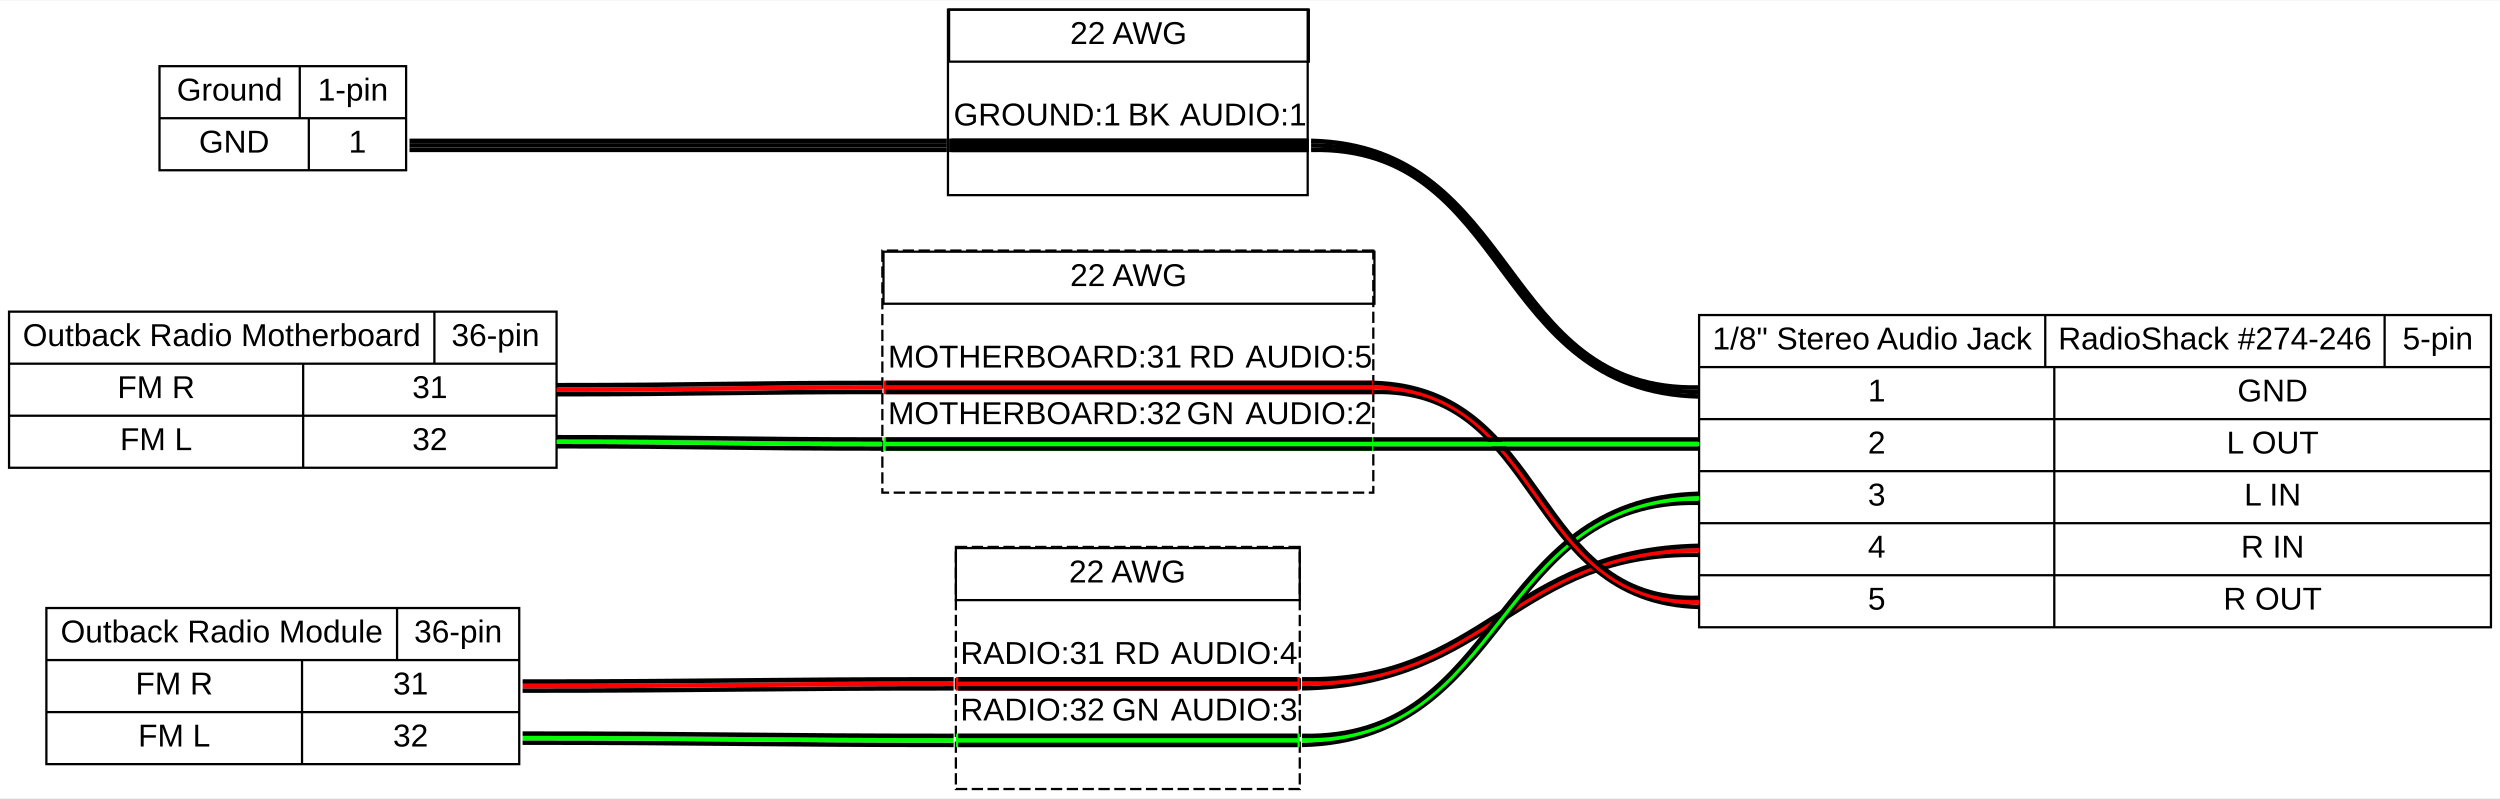
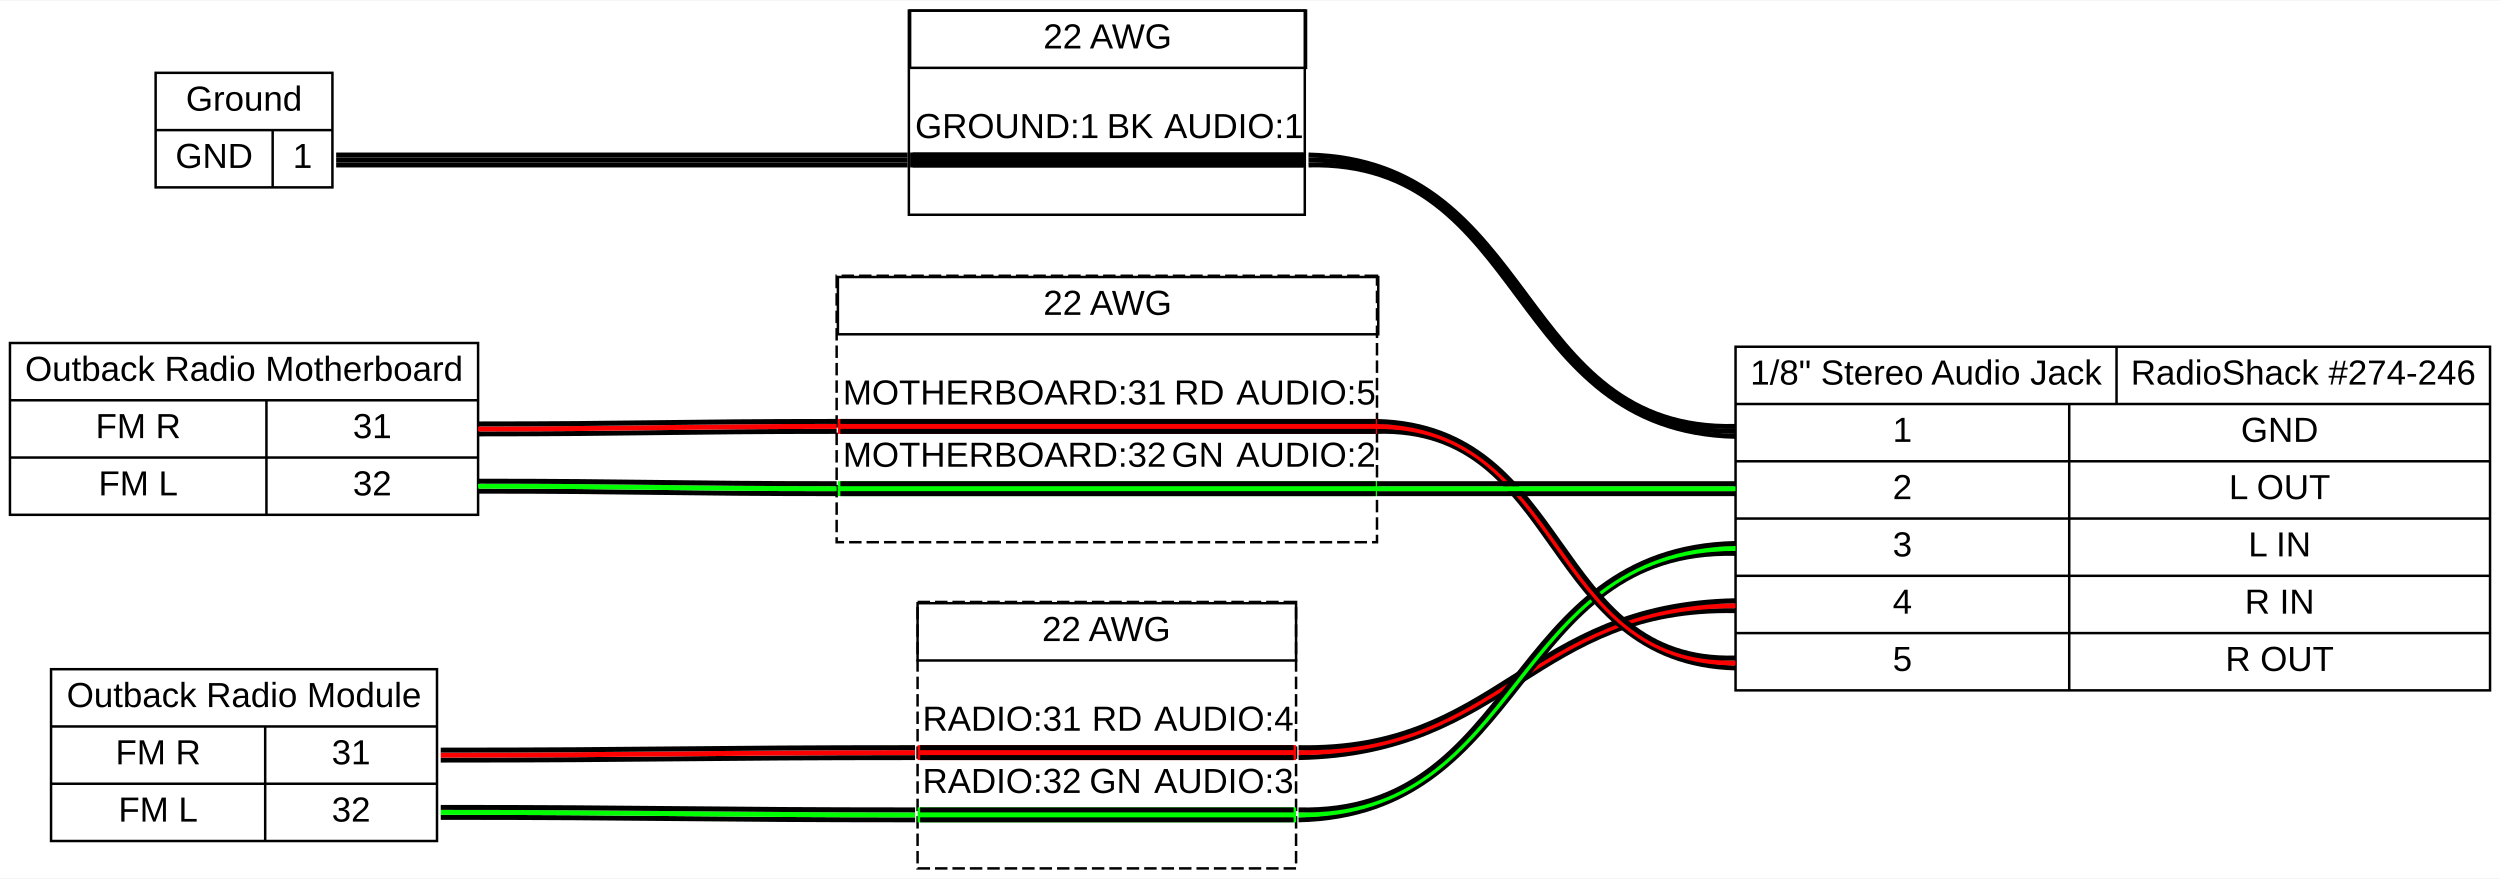
- <svg xmlns="http://www.w3.org/2000/svg" width="1105pt" height="353pt" viewBox="0.00 0.00 1105.00 352.50">
+ <svg xmlns="http://www.w3.org/2000/svg" width="1004pt" height="353pt" viewBox="0.00 0.00 1004.00 352.50">
  <g id="graph0" class="graph" transform="scale(1 1) rotate(0) translate(4 348.5)">
-     <polygon fill="white" stroke="transparent" points="-4,4 -4,-348.5 1101,-348.5 1101,4 -4,4" />
+     <polygon fill="white" stroke="transparent" points="-4,4 -4,-348.5 1000,-348.5 1000,4 -4,4" />
    <g id="node1" class="node">
-       <polygon fill="white" stroke="black" points="16.5,-11 16.5,-80 225.5,-80 225.5,-11 16.5,-11" />
+       <polygon fill="white" stroke="black" points="16.5,-11 16.5,-80 171.5,-80 171.5,-11 16.5,-11" />
      <text text-anchor="middle" x="94" y="-64.8" font-family="arial" font-size="14.00">Outback Radio Module</text>
-       <polyline fill="none" stroke="black" points="171.5,-57 171.5,-80 " />
-       <text text-anchor="middle" x="198.5" y="-64.8" font-family="arial" font-size="14.00">36-pin</text>
-       <polyline fill="none" stroke="black" points="16.5,-57 225.5,-57 " />
-       <text text-anchor="middle" x="73" y="-41.8" font-family="arial" font-size="14.00">FM R</text>
-       <polyline fill="none" stroke="black" points="16.5,-34 129.5,-34 " />
-       <text text-anchor="middle" x="73" y="-18.8" font-family="arial" font-size="14.00">FM L</text>
-       <polyline fill="none" stroke="black" points="129.5,-11 129.5,-57 " />
-       <text text-anchor="middle" x="177.5" y="-41.8" font-family="arial" font-size="14.00">31</text>
-       <polyline fill="none" stroke="black" points="129.5,-34 225.5,-34 " />
-       <text text-anchor="middle" x="177.5" y="-18.8" font-family="arial" font-size="14.00">32</text>
+       <polyline fill="none" stroke="black" points="16.5,-57 171.5,-57 " />
+       <text text-anchor="middle" x="59.5" y="-41.8" font-family="arial" font-size="14.00">FM R</text>
+       <polyline fill="none" stroke="black" points="16.5,-34 102.5,-34 " />
+       <text text-anchor="middle" x="59.5" y="-18.8" font-family="arial" font-size="14.00">FM L</text>
+       <polyline fill="none" stroke="black" points="102.5,-11 102.5,-57 " />
+       <text text-anchor="middle" x="137" y="-41.8" font-family="arial" font-size="14.00">31</text>
+       <polyline fill="none" stroke="black" points="102.5,-34 171.5,-34 " />
+       <text text-anchor="middle" x="137" y="-18.8" font-family="arial" font-size="14.00">32</text>
    </g>
    <g id="node5" class="node">
-       <polygon fill="white" stroke="black" stroke-dasharray="5,2" points="570.5,-107 418.5,-107 418.5,0 570.5,0 570.5,-107" />
-       <polygon fill="none" stroke="black" points="418.5,-83.5 418.5,-106.5 570.5,-106.5 570.5,-83.5 418.5,-83.5" />
-       <text text-anchor="start" x="468.5" y="-91.3" font-family="arial" font-size="14.00">22 AWG</text>
-       <text text-anchor="start" x="492.5" y="-72.3" font-family="arial" font-size="14.00"> </text>
-       <text text-anchor="start" x="420.5" y="-55.3" font-family="arial" font-size="14.00">RADIO:31</text>
-       <text text-anchor="start" x="488.5" y="-55.3" font-family="arial" font-size="14.00">RD</text>
-       <text text-anchor="start" x="513.5" y="-55.3" font-family="arial" font-size="14.00">AUDIO:4</text>
-       <polygon fill="#ff0000" stroke="transparent" points="418.5,-43.5 418.5,-49.5 570.5,-49.5 570.5,-43.5 418.5,-43.5" />
-       <polyline fill="none" stroke="black" stroke-width="2" points="419.5,-44.5 569.5,-44.5 " />
-       <polyline fill="none" stroke="black" stroke-width="2" points="569.5,-48.5 419.5,-48.5 " />
-       <text text-anchor="start" x="420.5" y="-30.3" font-family="arial" font-size="14.00">RADIO:32</text>
-       <text text-anchor="start" x="487.5" y="-30.3" font-family="arial" font-size="14.00">GN</text>
-       <text text-anchor="start" x="513.5" y="-30.3" font-family="arial" font-size="14.00">AUDIO:3</text>
-       <polygon fill="#00ff00" stroke="transparent" stroke-width="2" points="418.5,-18.5 418.5,-24.5 570.5,-24.5 570.5,-18.5 418.5,-18.5" />
-       <polyline fill="none" stroke="black" stroke-width="2" points="419.5,-19.5 569.5,-19.5 " />
-       <polyline fill="none" stroke="black" stroke-width="2" points="569.5,-23.5 419.5,-23.5 " />
-       <text text-anchor="start" x="450" y="-5.3" font-family="arial" font-size="14.00"> </text>
+       <polygon fill="white" stroke="black" stroke-dasharray="5,2" points="516.5,-107 364.5,-107 364.5,0 516.5,0 516.5,-107" />
+       <polygon fill="none" stroke="black" points="364.5,-83.5 364.5,-106.5 516.5,-106.5 516.5,-83.5 364.5,-83.5" />
+       <text text-anchor="start" x="414.5" y="-91.3" font-family="arial" font-size="14.00">22 AWG</text>
+       <text text-anchor="start" x="438.5" y="-72.3" font-family="arial" font-size="14.00"> </text>
+       <text text-anchor="start" x="366.5" y="-55.3" font-family="arial" font-size="14.00">RADIO:31</text>
+       <text text-anchor="start" x="434.5" y="-55.3" font-family="arial" font-size="14.00">RD</text>
+       <text text-anchor="start" x="459.5" y="-55.3" font-family="arial" font-size="14.00">AUDIO:4</text>
+       <polygon fill="#ff0000" stroke="transparent" points="364.5,-43.5 364.5,-49.5 516.5,-49.5 516.5,-43.5 364.5,-43.5" />
+       <polyline fill="none" stroke="black" stroke-width="2" points="365.5,-44.5 515.5,-44.5 " />
+       <polyline fill="none" stroke="black" stroke-width="2" points="515.5,-48.5 365.5,-48.5 " />
+       <text text-anchor="start" x="366.5" y="-30.3" font-family="arial" font-size="14.00">RADIO:32</text>
+       <text text-anchor="start" x="433.5" y="-30.3" font-family="arial" font-size="14.00">GN</text>
+       <text text-anchor="start" x="459.5" y="-30.3" font-family="arial" font-size="14.00">AUDIO:3</text>
+       <polygon fill="#00ff00" stroke="transparent" stroke-width="2" points="364.5,-18.5 364.5,-24.5 516.5,-24.5 516.5,-18.5 364.5,-18.5" />
+       <polyline fill="none" stroke="black" stroke-width="2" points="365.5,-19.5 515.5,-19.5 " />
+       <polyline fill="none" stroke="black" stroke-width="2" points="515.5,-23.5 365.5,-23.5 " />
+       <text text-anchor="start" x="396" y="-5.3" font-family="arial" font-size="14.00"> </text>
    </g>
    <g id="edge1" class="edge">
-       <path fill="none" stroke="#000000" stroke-width="2" d="M227,-43.5C311.76,-43.5 332.93,-44.5 417.5,-44.5" />
-       <path fill="none" stroke="#ff0000" stroke-width="2" d="M227,-45.5C311.67,-45.5 332.83,-46.5 417.5,-46.5" />
-       <path fill="none" stroke="#000000" stroke-width="2" d="M227,-47.5C311.57,-47.5 332.74,-48.5 417.5,-48.5" />
+       <path fill="none" stroke="#000000" stroke-width="2" d="M173,-43.5C257.76,-43.5 278.93,-44.5 363.5,-44.5" />
+       <path fill="none" stroke="#ff0000" stroke-width="2" d="M173,-45.5C257.67,-45.5 278.83,-46.5 363.5,-46.5" />
+       <path fill="none" stroke="#000000" stroke-width="2" d="M173,-47.5C257.57,-47.5 278.74,-48.5 363.5,-48.5" />
    </g>
    <g id="edge3" class="edge">
-       <path fill="none" stroke="#000000" stroke-width="2" d="M227,-20.5C311.57,-20.5 332.74,-19.5 417.5,-19.5" />
-       <path fill="none" stroke="#00ff00" stroke-width="2" d="M227,-22.5C311.67,-22.5 332.83,-21.5 417.5,-21.5" />
-       <path fill="none" stroke="#000000" stroke-width="2" d="M227,-24.5C311.76,-24.5 332.93,-23.5 417.5,-23.5" />
+       <path fill="none" stroke="#000000" stroke-width="2" d="M173,-20.5C257.57,-20.5 278.74,-19.5 363.5,-19.5" />
+       <path fill="none" stroke="#00ff00" stroke-width="2" d="M173,-22.5C257.67,-22.5 278.83,-21.5 363.5,-21.5" />
+       <path fill="none" stroke="#000000" stroke-width="2" d="M173,-24.5C257.76,-24.5 278.93,-23.5 363.5,-23.5" />
    </g>
    <g id="node2" class="node">
-       <polygon fill="white" stroke="black" points="0,-142 0,-211 242,-211 242,-142 0,-142" />
+       <polygon fill="white" stroke="black" points="0,-142 0,-211 188,-211 188,-142 0,-142" />
      <text text-anchor="middle" x="94" y="-195.8" font-family="arial" font-size="14.00">Outback Radio Motherboard</text>
-       <polyline fill="none" stroke="black" points="188,-188 188,-211 " />
-       <text text-anchor="middle" x="215" y="-195.8" font-family="arial" font-size="14.00">36-pin</text>
-       <polyline fill="none" stroke="black" points="0,-188 242,-188 " />
-       <text text-anchor="middle" x="65" y="-172.8" font-family="arial" font-size="14.00">FM R</text>
-       <polyline fill="none" stroke="black" points="0,-165 130,-165 " />
-       <text text-anchor="middle" x="65" y="-149.8" font-family="arial" font-size="14.00">FM L</text>
-       <polyline fill="none" stroke="black" points="130,-142 130,-188 " />
-       <text text-anchor="middle" x="186" y="-172.8" font-family="arial" font-size="14.00">31</text>
-       <polyline fill="none" stroke="black" points="130,-165 242,-165 " />
-       <text text-anchor="middle" x="186" y="-149.8" font-family="arial" font-size="14.00">32</text>
+       <polyline fill="none" stroke="black" points="0,-188 188,-188 " />
+       <text text-anchor="middle" x="51.5" y="-172.8" font-family="arial" font-size="14.00">FM R</text>
+       <polyline fill="none" stroke="black" points="0,-165 103,-165 " />
+       <text text-anchor="middle" x="51.5" y="-149.8" font-family="arial" font-size="14.00">FM L</text>
+       <polyline fill="none" stroke="black" points="103,-142 103,-188 " />
+       <text text-anchor="middle" x="145.5" y="-172.8" font-family="arial" font-size="14.00">31</text>
+       <polyline fill="none" stroke="black" points="103,-165 188,-165 " />
+       <text text-anchor="middle" x="145.5" y="-149.8" font-family="arial" font-size="14.00">32</text>
    </g>
    <g id="node6" class="node">
-       <polygon fill="white" stroke="black" stroke-dasharray="5,2" points="603,-238 386,-238 386,-131 603,-131 603,-238" />
-       <polygon fill="none" stroke="black" points="386.5,-214.5 386.5,-237.5 603.5,-237.5 603.5,-214.5 386.5,-214.5" />
-       <text text-anchor="start" x="469" y="-222.3" font-family="arial" font-size="14.00">22 AWG</text>
-       <text text-anchor="start" x="493" y="-203.3" font-family="arial" font-size="14.00"> </text>
-       <text text-anchor="start" x="388.5" y="-186.3" font-family="arial" font-size="14.00">MOTHERBOARD:31</text>
-       <text text-anchor="start" x="521.5" y="-186.3" font-family="arial" font-size="14.00">RD</text>
-       <text text-anchor="start" x="546.5" y="-186.3" font-family="arial" font-size="14.00">AUDIO:5</text>
-       <polygon fill="#ff0000" stroke="transparent" points="386.5,-174.5 386.5,-180.5 603.5,-180.5 603.5,-174.5 386.5,-174.5" />
-       <polyline fill="none" stroke="black" stroke-width="2" points="387.5,-175.5 602.5,-175.5 " />
-       <polyline fill="none" stroke="black" stroke-width="2" points="602.5,-179.5 387.5,-179.5 " />
-       <text text-anchor="start" x="388.5" y="-161.3" font-family="arial" font-size="14.00">MOTHERBOARD:32</text>
-       <text text-anchor="start" x="520.5" y="-161.3" font-family="arial" font-size="14.00">GN</text>
-       <text text-anchor="start" x="546.5" y="-161.3" font-family="arial" font-size="14.00">AUDIO:2</text>
-       <polygon fill="#00ff00" stroke="transparent" stroke-width="2" points="386.5,-149.5 386.5,-155.5 603.5,-155.5 603.5,-149.5 386.5,-149.5" />
-       <polyline fill="none" stroke="black" stroke-width="2" points="387.5,-150.5 602.5,-150.5 " />
-       <polyline fill="none" stroke="black" stroke-width="2" points="602.5,-154.5 387.5,-154.5 " />
-       <text text-anchor="start" x="450.5" y="-136.3" font-family="arial" font-size="14.00"> </text>
+       <polygon fill="white" stroke="black" stroke-dasharray="5,2" points="549,-238 332,-238 332,-131 549,-131 549,-238" />
+       <polygon fill="none" stroke="black" points="332.5,-214.5 332.5,-237.5 549.5,-237.5 549.5,-214.5 332.5,-214.5" />
+       <text text-anchor="start" x="415" y="-222.3" font-family="arial" font-size="14.00">22 AWG</text>
+       <text text-anchor="start" x="439" y="-203.3" font-family="arial" font-size="14.00"> </text>
+       <text text-anchor="start" x="334.5" y="-186.3" font-family="arial" font-size="14.00">MOTHERBOARD:31</text>
+       <text text-anchor="start" x="467.5" y="-186.3" font-family="arial" font-size="14.00">RD</text>
+       <text text-anchor="start" x="492.5" y="-186.3" font-family="arial" font-size="14.00">AUDIO:5</text>
+       <polygon fill="#ff0000" stroke="transparent" points="332.5,-174.5 332.5,-180.5 549.5,-180.5 549.5,-174.5 332.5,-174.5" />
+       <polyline fill="none" stroke="black" stroke-width="2" points="333.5,-175.5 548.5,-175.5 " />
+       <polyline fill="none" stroke="black" stroke-width="2" points="548.5,-179.5 333.5,-179.5 " />
+       <text text-anchor="start" x="334.5" y="-161.3" font-family="arial" font-size="14.00">MOTHERBOARD:32</text>
+       <text text-anchor="start" x="466.5" y="-161.3" font-family="arial" font-size="14.00">GN</text>
+       <text text-anchor="start" x="492.5" y="-161.3" font-family="arial" font-size="14.00">AUDIO:2</text>
+       <polygon fill="#00ff00" stroke="transparent" stroke-width="2" points="332.5,-149.5 332.5,-155.5 549.5,-155.5 549.5,-149.5 332.5,-149.5" />
+       <polyline fill="none" stroke="black" stroke-width="2" points="333.5,-150.5 548.5,-150.5 " />
+       <polyline fill="none" stroke="black" stroke-width="2" points="548.5,-154.5 333.5,-154.5 " />
+       <text text-anchor="start" x="396.5" y="-136.3" font-family="arial" font-size="14.00"> </text>
    </g>
    <g id="edge5" class="edge">
-       <path fill="none" stroke="#000000" stroke-width="2" d="M242,-174.5C306.13,-174.5 322.12,-175.5 386,-175.5" />
-       <path fill="none" stroke="#ff0000" stroke-width="2" d="M242,-176.5C306,-176.5 322,-177.5 386,-177.5" />
-       <path fill="none" stroke="#000000" stroke-width="2" d="M242,-178.5C305.88,-178.5 321.87,-179.5 386,-179.5" />
+       <path fill="none" stroke="#000000" stroke-width="2" d="M188,-174.5C252.13,-174.5 268.12,-175.5 332,-175.5" />
+       <path fill="none" stroke="#ff0000" stroke-width="2" d="M188,-176.5C252,-176.5 268,-177.5 332,-177.5" />
+       <path fill="none" stroke="#000000" stroke-width="2" d="M188,-178.5C251.88,-178.5 267.87,-179.5 332,-179.5" />
    </g>
    <g id="edge7" class="edge">
-       <path fill="none" stroke="#000000" stroke-width="2" d="M242,-151.5C305.88,-151.5 321.87,-150.5 386,-150.5" />
-       <path fill="none" stroke="#00ff00" stroke-width="2" d="M242,-153.5C306,-153.5 322,-152.5 386,-152.5" />
-       <path fill="none" stroke="#000000" stroke-width="2" d="M242,-155.5C306.13,-155.5 322.12,-154.5 386,-154.5" />
+       <path fill="none" stroke="#000000" stroke-width="2" d="M188,-151.5C251.88,-151.5 267.87,-150.5 332,-150.5" />
+       <path fill="none" stroke="#00ff00" stroke-width="2" d="M188,-153.5C252,-153.5 268,-152.5 332,-152.5" />
+       <path fill="none" stroke="#000000" stroke-width="2" d="M188,-155.5C252.13,-155.5 268.12,-154.5 332,-154.5" />
    </g>
    <g id="node3" class="node">
-       <polygon fill="white" stroke="black" points="747,-71.5 747,-209.5 1097,-209.5 1097,-71.5 747,-71.5" />
-       <text text-anchor="middle" x="823.5" y="-194.3" font-family="arial" font-size="14.00">1/8" Stereo Audio Jack</text>
-       <polyline fill="none" stroke="black" points="900,-186.5 900,-209.5 " />
-       <text text-anchor="middle" x="975" y="-194.3" font-family="arial" font-size="14.00">RadioShack #274-246</text>
-       <polyline fill="none" stroke="black" points="1050,-186.5 1050,-209.5 " />
-       <text text-anchor="middle" x="1073.5" y="-194.3" font-family="arial" font-size="14.00">5-pin</text>
-       <polyline fill="none" stroke="black" points="747,-186.5 1097,-186.5 " />
-       <text text-anchor="middle" x="825.5" y="-171.3" font-family="arial" font-size="14.00">1</text>
-       <polyline fill="none" stroke="black" points="747,-163.5 904,-163.5 " />
-       <text text-anchor="middle" x="825.5" y="-148.3" font-family="arial" font-size="14.00">2</text>
-       <polyline fill="none" stroke="black" points="747,-140.5 904,-140.5 " />
-       <text text-anchor="middle" x="825.5" y="-125.3" font-family="arial" font-size="14.00">3</text>
-       <polyline fill="none" stroke="black" points="747,-117.5 904,-117.5 " />
-       <text text-anchor="middle" x="825.5" y="-102.3" font-family="arial" font-size="14.00">4</text>
-       <polyline fill="none" stroke="black" points="747,-94.5 904,-94.5 " />
-       <text text-anchor="middle" x="825.5" y="-79.3" font-family="arial" font-size="14.00">5</text>
-       <polyline fill="none" stroke="black" points="904,-71.5 904,-186.5 " />
-       <text text-anchor="middle" x="1000.5" y="-171.3" font-family="arial" font-size="14.00">GND</text>
-       <polyline fill="none" stroke="black" points="904,-163.5 1097,-163.5 " />
-       <text text-anchor="middle" x="1000.5" y="-148.3" font-family="arial" font-size="14.00">L OUT</text>
-       <polyline fill="none" stroke="black" points="904,-140.5 1097,-140.5 " />
-       <text text-anchor="middle" x="1000.5" y="-125.3" font-family="arial" font-size="14.00">L IN</text>
-       <polyline fill="none" stroke="black" points="904,-117.5 1097,-117.5 " />
-       <text text-anchor="middle" x="1000.5" y="-102.3" font-family="arial" font-size="14.00">R IN</text>
-       <polyline fill="none" stroke="black" points="904,-94.5 1097,-94.5 " />
-       <text text-anchor="middle" x="1000.5" y="-79.3" font-family="arial" font-size="14.00">R OUT</text>
+       <polygon fill="white" stroke="black" points="693,-71.5 693,-209.5 996,-209.5 996,-71.5 693,-71.5" />
+       <text text-anchor="middle" x="769.5" y="-194.3" font-family="arial" font-size="14.00">1/8" Stereo Audio Jack</text>
+       <polyline fill="none" stroke="black" points="846,-186.5 846,-209.5 " />
+       <text text-anchor="middle" x="921" y="-194.3" font-family="arial" font-size="14.00">RadioShack #274-246</text>
+       <polyline fill="none" stroke="black" points="693,-186.5 996,-186.5 " />
+       <text text-anchor="middle" x="760" y="-171.3" font-family="arial" font-size="14.00">1</text>
+       <polyline fill="none" stroke="black" points="693,-163.5 827,-163.5 " />
+       <text text-anchor="middle" x="760" y="-148.3" font-family="arial" font-size="14.00">2</text>
+       <polyline fill="none" stroke="black" points="693,-140.5 827,-140.5 " />
+       <text text-anchor="middle" x="760" y="-125.3" font-family="arial" font-size="14.00">3</text>
+       <polyline fill="none" stroke="black" points="693,-117.5 827,-117.5 " />
+       <text text-anchor="middle" x="760" y="-102.3" font-family="arial" font-size="14.00">4</text>
+       <polyline fill="none" stroke="black" points="693,-94.5 827,-94.5 " />
+       <text text-anchor="middle" x="760" y="-79.3" font-family="arial" font-size="14.00">5</text>
+       <polyline fill="none" stroke="black" points="827,-71.5 827,-186.5 " />
+       <text text-anchor="middle" x="911.5" y="-171.3" font-family="arial" font-size="14.00">GND</text>
+       <polyline fill="none" stroke="black" points="827,-163.5 996,-163.5 " />
+       <text text-anchor="middle" x="911.5" y="-148.3" font-family="arial" font-size="14.00">L OUT</text>
+       <polyline fill="none" stroke="black" points="827,-140.5 996,-140.5 " />
+       <text text-anchor="middle" x="911.5" y="-125.3" font-family="arial" font-size="14.00">L IN</text>
+       <polyline fill="none" stroke="black" points="827,-117.5 996,-117.5 " />
+       <text text-anchor="middle" x="911.5" y="-102.3" font-family="arial" font-size="14.00">R IN</text>
+       <polyline fill="none" stroke="black" points="827,-94.5 996,-94.5 " />
+       <text text-anchor="middle" x="911.5" y="-79.3" font-family="arial" font-size="14.00">R OUT</text>
    </g>
    <g id="node4" class="node">
-       <polygon fill="white" stroke="black" points="66.5,-273.5 66.5,-319.5 175.5,-319.5 175.5,-273.5 66.5,-273.5" />
-       <text text-anchor="middle" x="97.5" y="-304.3" font-family="arial" font-size="14.00">Ground</text>
-       <polyline fill="none" stroke="black" points="128.5,-296.5 128.5,-319.5 " />
-       <text text-anchor="middle" x="152" y="-304.3" font-family="arial" font-size="14.00">1-pin</text>
-       <polyline fill="none" stroke="black" points="66.5,-296.5 175.5,-296.5 " />
-       <text text-anchor="middle" x="99.5" y="-281.3" font-family="arial" font-size="14.00">GND</text>
-       <polyline fill="none" stroke="black" points="132.5,-273.5 132.5,-296.5 " />
-       <text text-anchor="middle" x="154" y="-281.3" font-family="arial" font-size="14.00">1</text>
+       <polygon fill="white" stroke="black" points="58.5,-273.5 58.5,-319.5 129.5,-319.5 129.5,-273.5 58.5,-273.5" />
+       <text text-anchor="middle" x="94" y="-304.3" font-family="arial" font-size="14.00">Ground</text>
+       <polyline fill="none" stroke="black" points="58.5,-296.5 129.5,-296.5 " />
+       <text text-anchor="middle" x="82" y="-281.3" font-family="arial" font-size="14.00">GND</text>
+       <polyline fill="none" stroke="black" points="105.5,-273.5 105.5,-296.5 " />
+       <text text-anchor="middle" x="117.5" y="-281.3" font-family="arial" font-size="14.00">1</text>
    </g>
    <g id="node7" class="node">
-       <polygon fill="none" stroke="black" points="574,-344.5 415,-344.5 415,-262.5 574,-262.5 574,-344.5" />
-       <polygon fill="none" stroke="black" points="415.5,-321.5 415.5,-344.5 574.5,-344.5 574.5,-321.5 415.5,-321.5" />
-       <text text-anchor="start" x="469" y="-329.3" font-family="arial" font-size="14.00">22 AWG</text>
-       <text text-anchor="start" x="493" y="-310.3" font-family="arial" font-size="14.00"> </text>
-       <text text-anchor="start" x="417.5" y="-293.3" font-family="arial" font-size="14.00">GROUND:1</text>
-       <text text-anchor="start" x="494.5" y="-293.3" font-family="arial" font-size="14.00">BK</text>
-       <text text-anchor="start" x="517.5" y="-293.3" font-family="arial" font-size="14.00">AUDIO:1</text>
-       <polygon fill="#000000" stroke="transparent" points="415.5,-281.5 415.5,-287.5 574.5,-287.5 574.5,-281.5 415.5,-281.5" />
-       <polyline fill="none" stroke="black" stroke-width="2" points="416.5,-282.5 573.5,-282.5 " />
-       <polyline fill="none" stroke="black" stroke-width="2" points="573.5,-286.5 416.5,-286.5 " />
-       <text text-anchor="start" x="452" y="-268.3" font-family="arial" font-size="14.00"> </text>
+       <polygon fill="none" stroke="black" points="520,-344.5 361,-344.5 361,-262.5 520,-262.5 520,-344.5" />
+       <polygon fill="none" stroke="black" points="361.5,-321.5 361.5,-344.5 520.5,-344.5 520.5,-321.5 361.5,-321.5" />
+       <text text-anchor="start" x="415" y="-329.3" font-family="arial" font-size="14.00">22 AWG</text>
+       <text text-anchor="start" x="439" y="-310.3" font-family="arial" font-size="14.00"> </text>
+       <text text-anchor="start" x="363.5" y="-293.3" font-family="arial" font-size="14.00">GROUND:1</text>
+       <text text-anchor="start" x="440.5" y="-293.3" font-family="arial" font-size="14.00">BK</text>
+       <text text-anchor="start" x="463.5" y="-293.3" font-family="arial" font-size="14.00">AUDIO:1</text>
+       <polygon fill="#000000" stroke="transparent" points="361.5,-281.5 361.5,-287.5 520.5,-287.5 520.5,-281.5 361.5,-281.5" />
+       <polyline fill="none" stroke="black" stroke-width="2" points="362.5,-282.5 519.5,-282.5 " />
+       <polyline fill="none" stroke="black" stroke-width="2" points="519.5,-286.5 362.5,-286.5 " />
+       <text text-anchor="start" x="398" y="-268.3" font-family="arial" font-size="14.00"> </text>
    </g>
    <g id="edge9" class="edge">
-       <path fill="none" stroke="#000000" stroke-width="2" d="M177,-282.5C282.56,-282.5 308.94,-282.5 414.5,-282.5" />
-       <path fill="none" stroke="#000000" stroke-width="2" d="M177,-284.5C282.56,-284.5 308.94,-284.5 414.5,-284.5" />
-       <path fill="none" stroke="#000000" stroke-width="2" d="M177,-286.5C282.56,-286.5 308.94,-286.5 414.5,-286.5" />
+       <path fill="none" stroke="#000000" stroke-width="2" d="M131,-282.5C233,-282.5 258.5,-282.5 360.5,-282.5" />
+       <path fill="none" stroke="#000000" stroke-width="2" d="M131,-284.5C233,-284.5 258.5,-284.5 360.5,-284.5" />
+       <path fill="none" stroke="#000000" stroke-width="2" d="M131,-286.5C233,-286.5 258.5,-286.5 360.5,-286.5" />
    </g>
    <g id="edge2" class="edge">
-       <path fill="none" stroke="#000000" stroke-width="2" d="M571.5,-44.5C655.76,-46.14 666.68,-105.14 747,-103.5" />
-       <path fill="none" stroke="#ff0000" stroke-width="2" d="M571.5,-46.5C653.79,-46.5 664.71,-105.5 747,-105.5" />
-       <path fill="none" stroke="#000000" stroke-width="2" d="M571.5,-48.5C651.82,-46.86 662.74,-105.86 747,-107.5" />
+       <path fill="none" stroke="#000000" stroke-width="2" d="M517.5,-44.5C601.76,-46.14 612.68,-105.14 693,-103.5" />
+       <path fill="none" stroke="#ff0000" stroke-width="2" d="M517.5,-46.5C599.79,-46.5 610.71,-105.5 693,-105.5" />
+       <path fill="none" stroke="#000000" stroke-width="2" d="M517.5,-48.5C597.82,-46.86 608.74,-105.86 693,-107.5" />
    </g>
    <g id="edge4" class="edge">
-       <path fill="none" stroke="#000000" stroke-width="2" d="M571.5,-19.5C664.85,-21.63 657.64,-128.63 747,-126.5" />
-       <path fill="none" stroke="#00ff00" stroke-width="2" d="M571.5,-21.5C662.85,-21.5 655.65,-128.5 747,-128.5" />
-       <path fill="none" stroke="#000000" stroke-width="2" d="M571.5,-23.5C660.86,-21.37 653.65,-128.37 747,-130.5" />
+       <path fill="none" stroke="#000000" stroke-width="2" d="M517.5,-19.5C610.85,-21.63 603.64,-128.63 693,-126.5" />
+       <path fill="none" stroke="#00ff00" stroke-width="2" d="M517.5,-21.5C608.85,-21.5 601.65,-128.5 693,-128.5" />
+       <path fill="none" stroke="#000000" stroke-width="2" d="M517.5,-23.5C606.86,-21.37 599.65,-128.37 693,-130.5" />
    </g>
    <g id="edge6" class="edge">
-       <path fill="none" stroke="#000000" stroke-width="2" d="M603,-175.5C677.68,-177.7 668.34,-82.7 747,-80.5" />
-       <path fill="none" stroke="#ff0000" stroke-width="2" d="M603,-177.5C679.67,-177.5 670.33,-82.5 747,-82.5" />
-       <path fill="none" stroke="#000000" stroke-width="2" d="M603,-179.5C681.66,-177.3 672.32,-82.3 747,-84.5" />
+       <path fill="none" stroke="#000000" stroke-width="2" d="M549,-175.5C623.68,-177.7 614.34,-82.7 693,-80.5" />
+       <path fill="none" stroke="#ff0000" stroke-width="2" d="M549,-177.5C625.67,-177.5 616.33,-82.5 693,-82.5" />
+       <path fill="none" stroke="#000000" stroke-width="2" d="M549,-179.5C627.66,-177.3 618.32,-82.3 693,-84.5" />
    </g>
    <g id="edge8" class="edge">
-       <path fill="none" stroke="#000000" stroke-width="2" d="M603,-150.5C667,-150.5 683,-150.5 747,-150.5" />
-       <path fill="none" stroke="#00ff00" stroke-width="2" d="M603,-152.5C667,-152.5 683,-152.5 747,-152.5" />
-       <path fill="none" stroke="#000000" stroke-width="2" d="M603,-154.5C667,-154.5 683,-154.5 747,-154.5" />
+       <path fill="none" stroke="#000000" stroke-width="2" d="M549,-150.5C613,-150.5 629,-150.5 693,-150.5" />
+       <path fill="none" stroke="#00ff00" stroke-width="2" d="M549,-152.5C613,-152.5 629,-152.5 693,-152.5" />
+       <path fill="none" stroke="#000000" stroke-width="2" d="M549,-154.5C613,-154.5 629,-154.5 693,-154.5" />
    </g>
    <g id="edge10" class="edge">
-       <path fill="none" stroke="#000000" stroke-width="2" d="M575.5,-282.5C663.82,-284.67 654.69,-175.67 747,-173.5" />
-       <path fill="none" stroke="#000000" stroke-width="2" d="M575.5,-284.5C665.81,-284.5 656.69,-175.5 747,-175.5" />
-       <path fill="none" stroke="#000000" stroke-width="2" d="M575.5,-286.5C667.81,-284.33 658.68,-175.33 747,-177.5" />
+       <path fill="none" stroke="#000000" stroke-width="2" d="M521.5,-282.5C609.82,-284.67 600.69,-175.67 693,-173.5" />
+       <path fill="none" stroke="#000000" stroke-width="2" d="M521.5,-284.5C611.81,-284.5 602.69,-175.5 693,-175.5" />
+       <path fill="none" stroke="#000000" stroke-width="2" d="M521.5,-286.5C613.81,-284.33 604.68,-175.33 693,-177.5" />
    </g>
  </g>
</svg>
